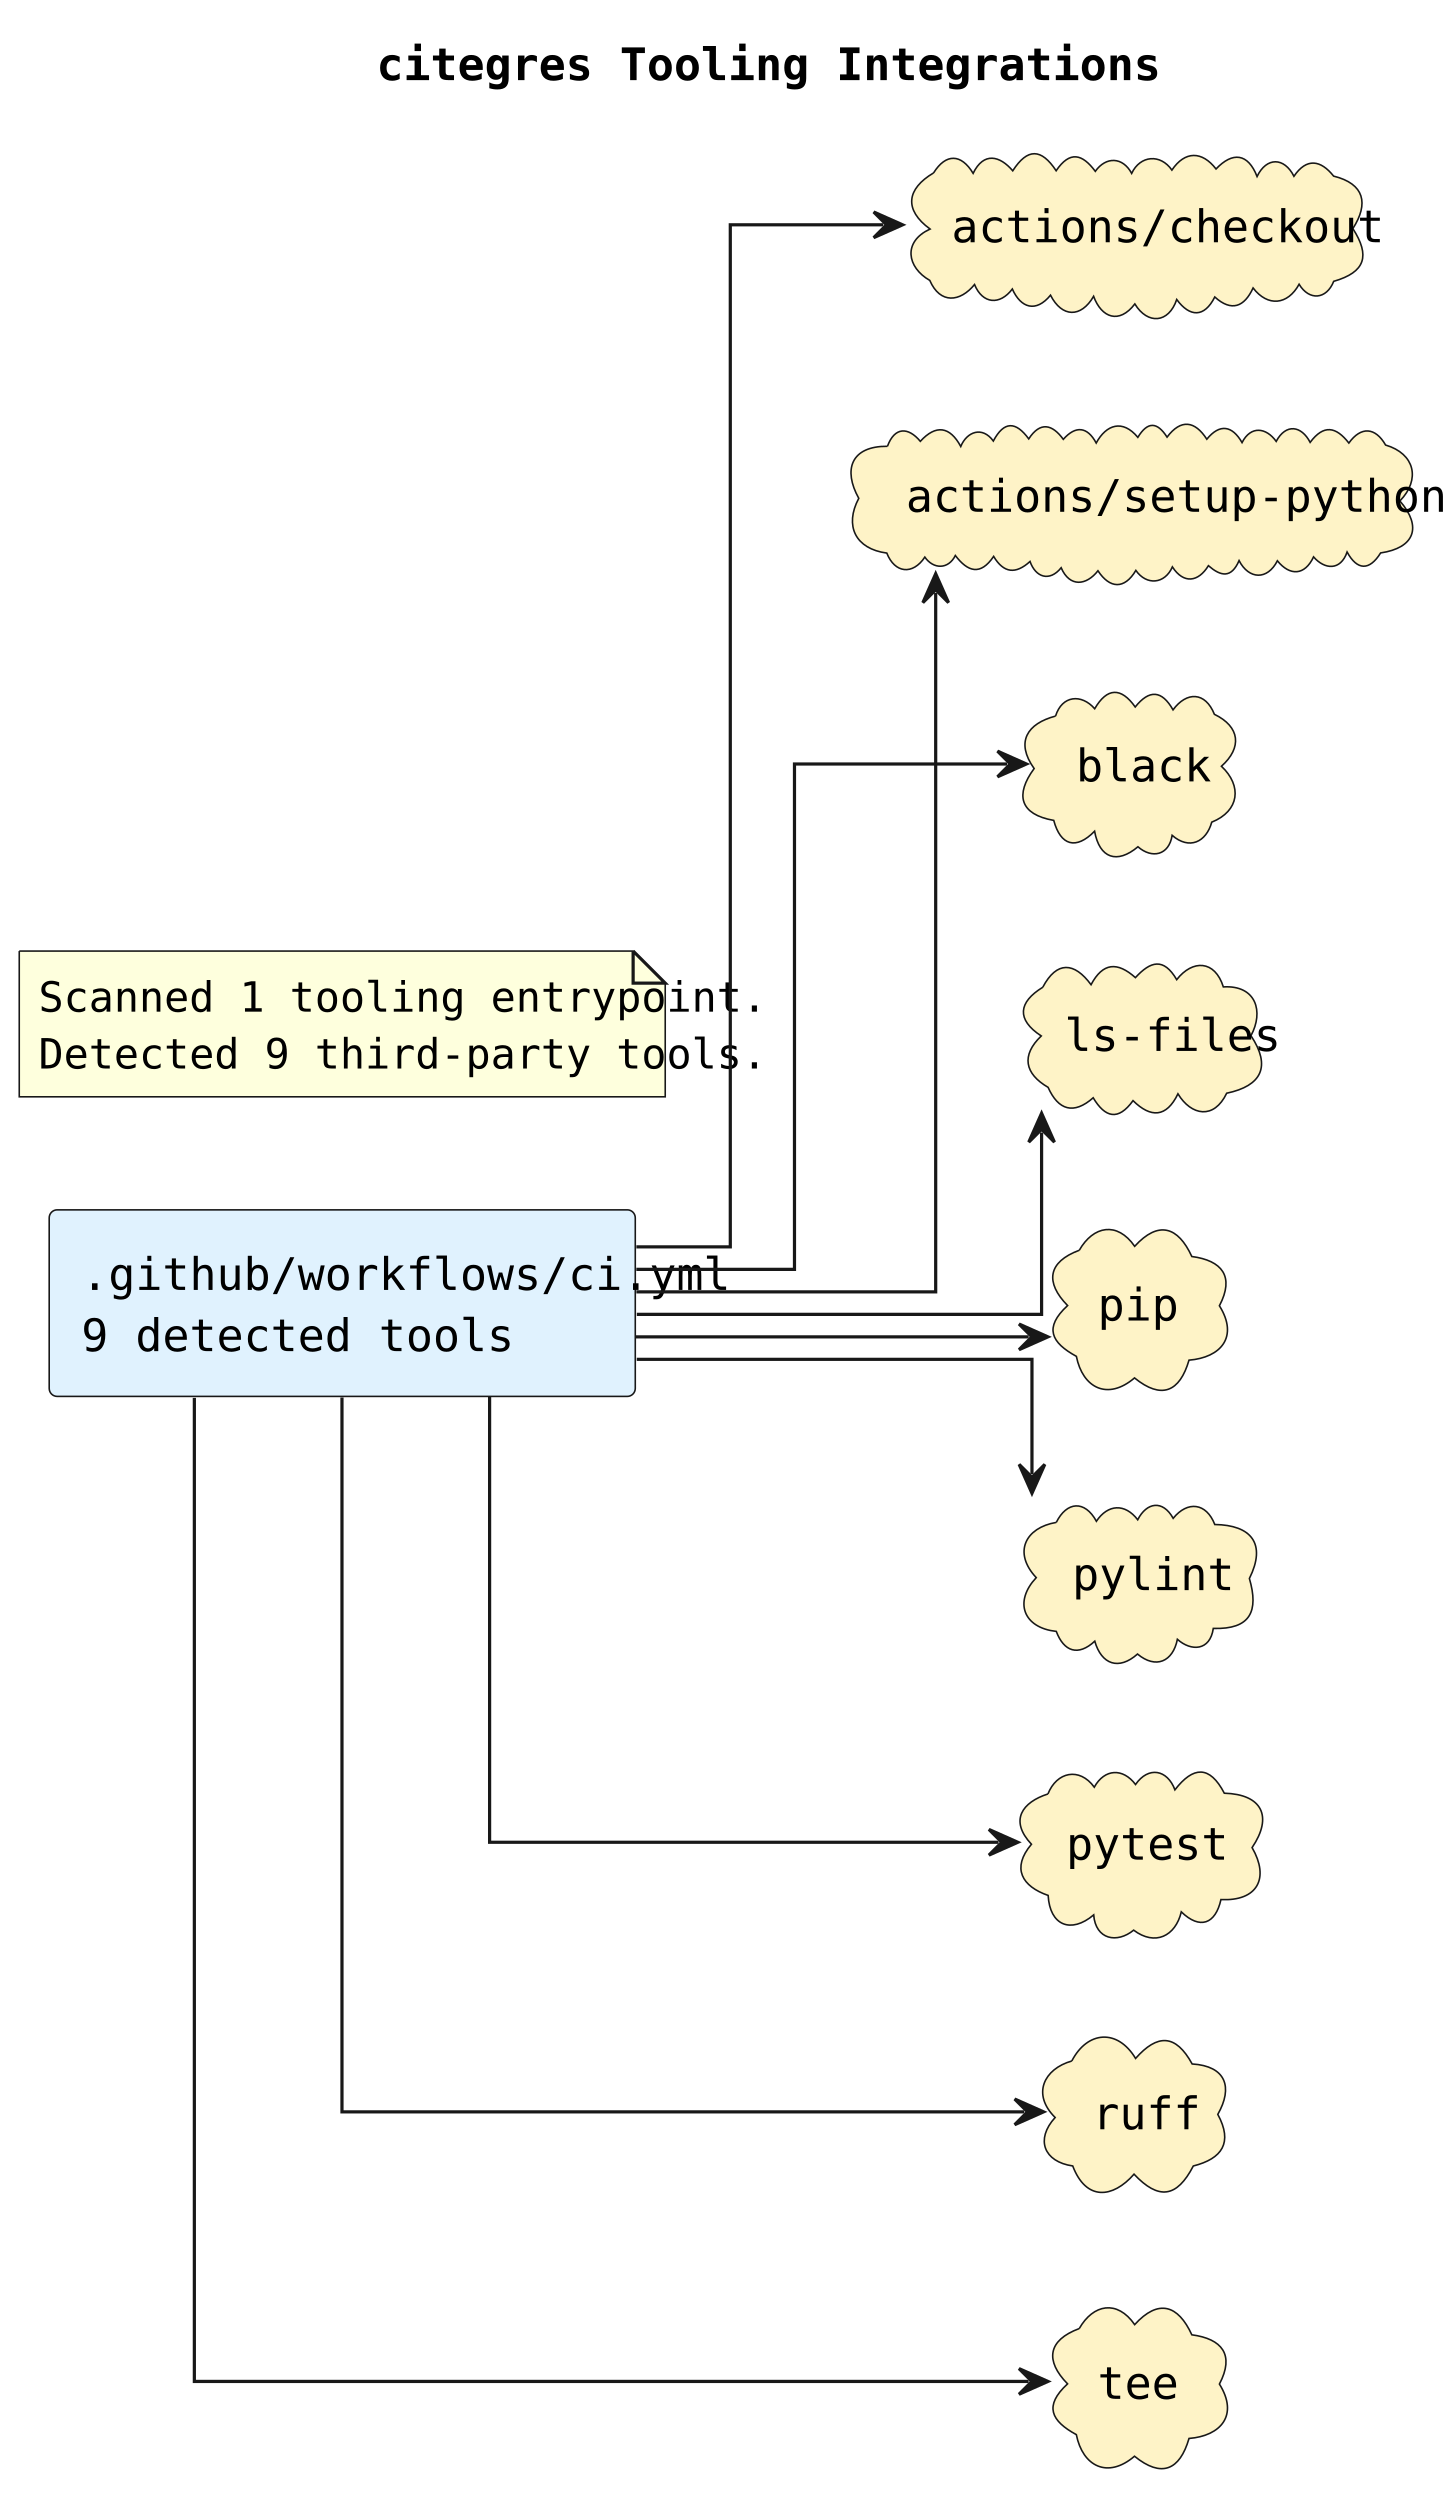
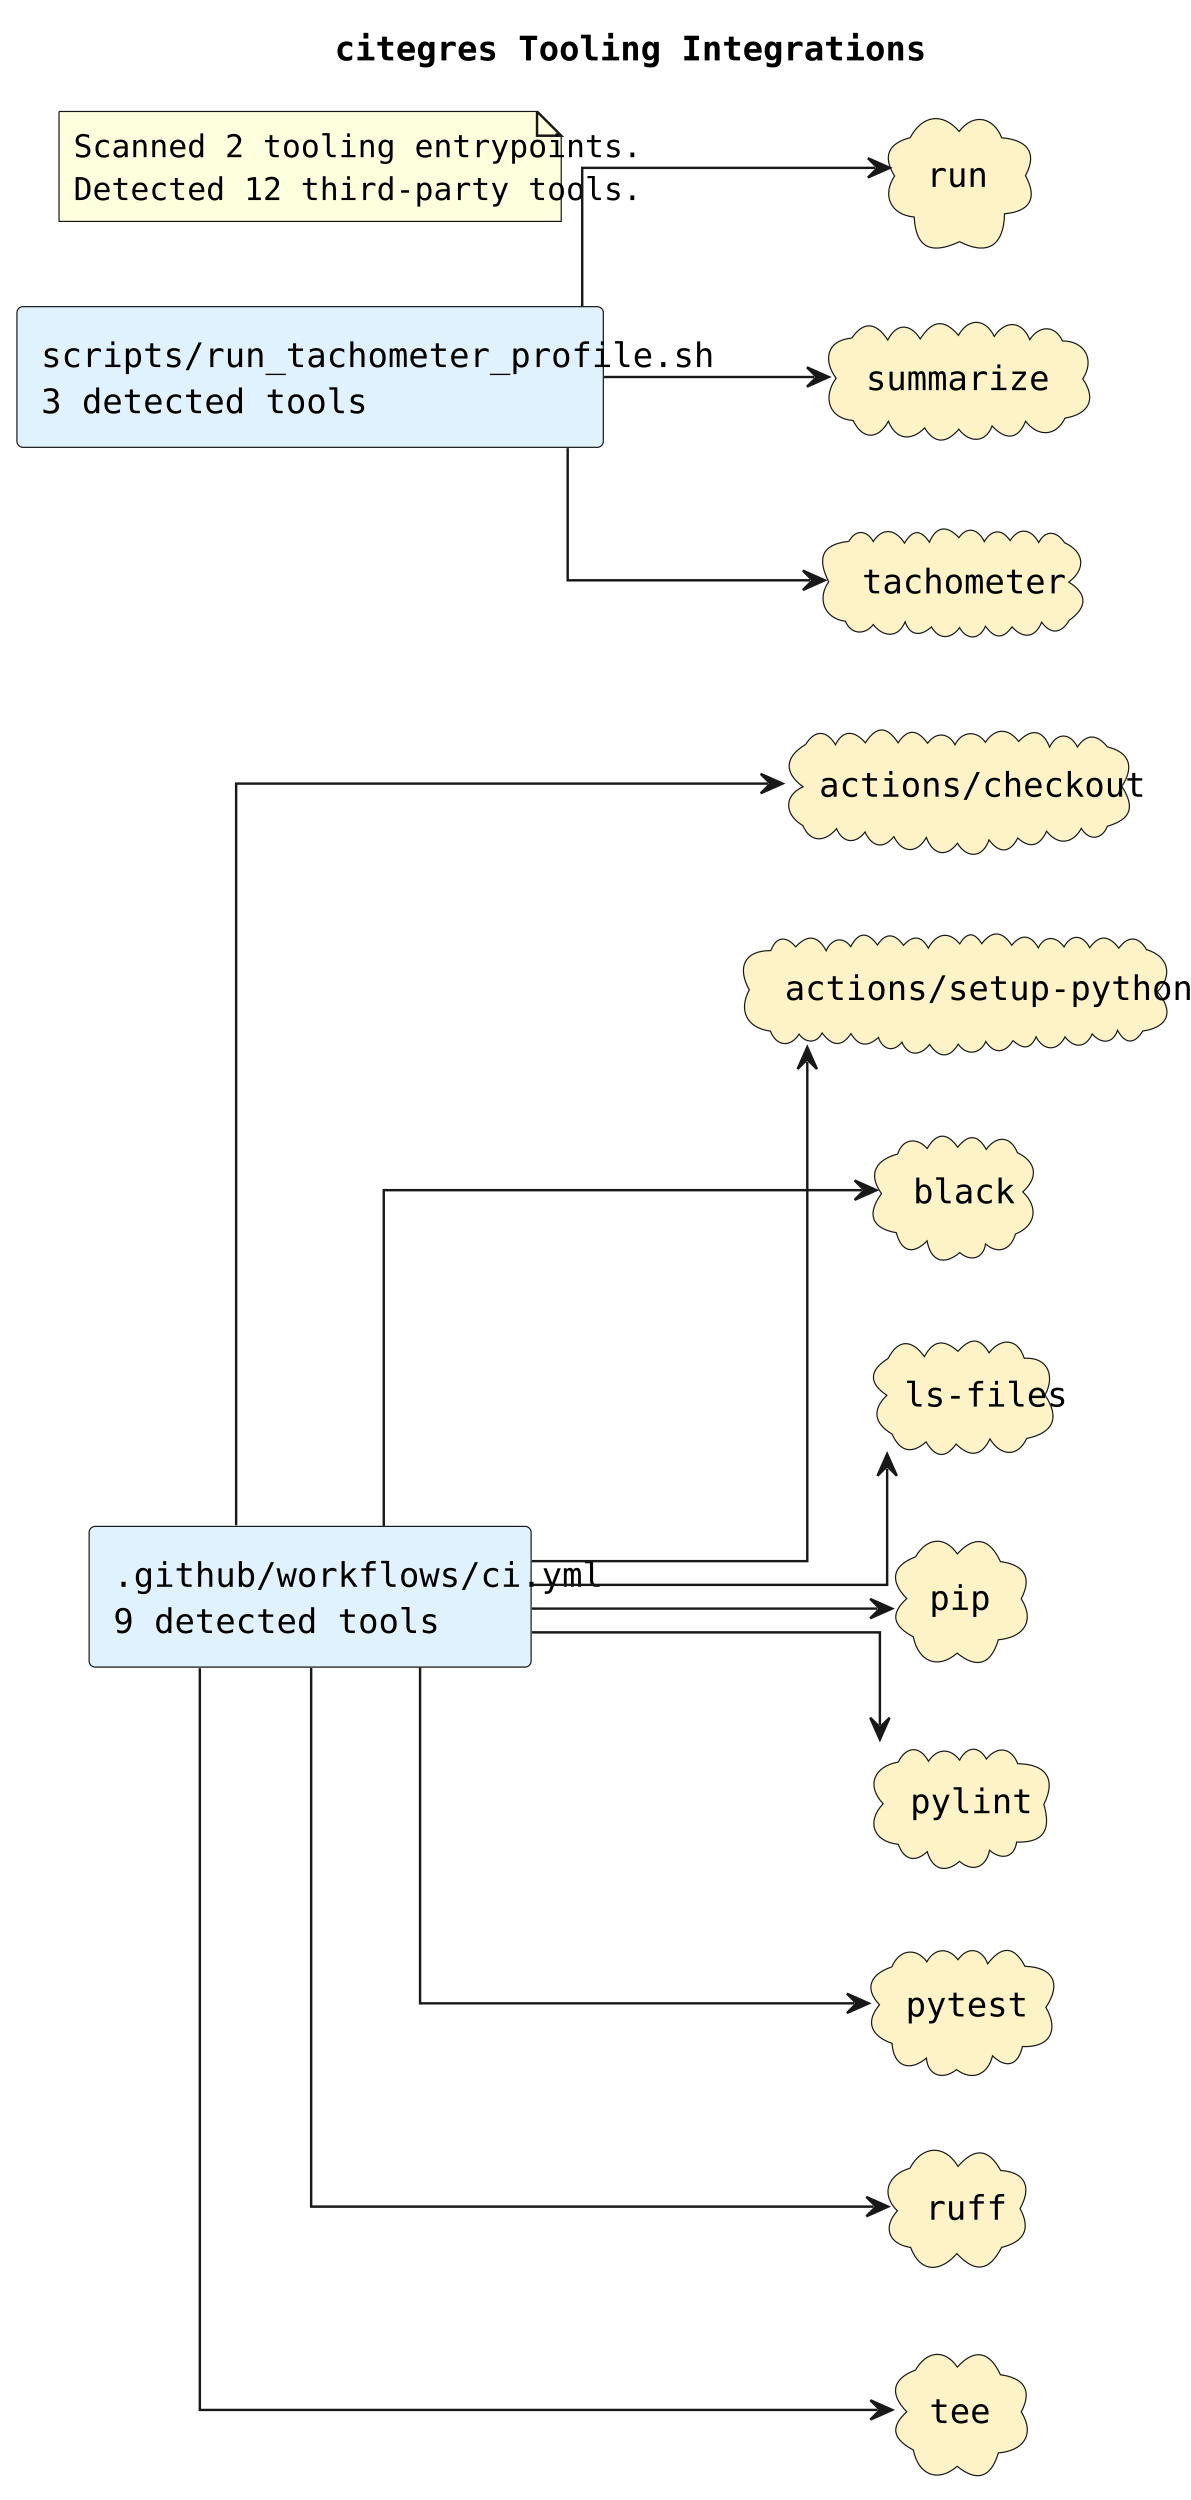
- <svg xmlns="http://www.w3.org/2000/svg" contentStyleType="text/css" data-diagram-type="DESCRIPTION" height="779px" preserveAspectRatio="none" style="width:450px;height:779px;background:#FFFFFF;" version="1.1" viewBox="0 0 450 779" width="450px" zoomAndPan="magnify">
+ <svg xmlns="http://www.w3.org/2000/svg" contentStyleType="text/css" data-diagram-type="DESCRIPTION" height="1033px" preserveAspectRatio="none" style="width:492px;height:1033px;background:#FFFFFF;" version="1.1" viewBox="0 0 492 1033" width="492px" zoomAndPan="magnify">
  <defs />
  <g>
    <g class="title" data-source-line="1">
-       <text fill="#000000" font-family="Monospace" font-size="14" font-weight="bold" lengthAdjust="spacing" textLength="201.666" x="117.287" y="24.966">citegres Tooling Integrations</text>
+       <text fill="#000000" font-family="Monospace" font-size="14" font-weight="bold" lengthAdjust="spacing" textLength="201.666" x="138.292" y="24.966">citegres Tooling Integrations</text>
    </g>
    <g class="entity" data-qualified-name="source_github_workflows_ci_yml" data-source-line="7" id="ent0002">
-       <rect fill="#E0F2FE" height="58.136" rx="2.5" ry="2.5" style="stroke:#181818;stroke-width:0.5;" width="182.623" x="15.33" y="376.985" />
-       <text fill="#000000" font-family="Monospace" font-size="14" lengthAdjust="spacing" textLength="162.623" x="25.33" y="401.95">.github/workflows/ci.yml</text>
-       <text fill="#000000" font-family="Monospace" font-size="14" lengthAdjust="spacing" textLength="105.336" x="25.33" y="421.018">9 detected tools</text>
+       <rect fill="#E0F2FE" height="58.136" rx="2.5" ry="2.5" style="stroke:#181818;stroke-width:0.5;" width="182.623" x="36.83" y="630.708" />
+       <text fill="#000000" font-family="Monospace" font-size="14" lengthAdjust="spacing" textLength="162.623" x="46.83" y="655.674">.github/workflows/ci.yml</text>
+       <text fill="#000000" font-family="Monospace" font-size="14" lengthAdjust="spacing" textLength="105.336" x="46.83" y="674.742">9 detected tools</text>
    </g>
-     <g class="entity" data-qualified-name="tool_actions_checkout" data-source-line="8" id="ent0003">
-       <path d="M290.902,53.88 C294.754,47.721 299.497,47.862 303.226,54.003 C306.532,47.24 311.533,48.489 315.572,53.215 C320.192,46.068 324.453,46.193 329.094,53.196 C333.369,46.912 337.201,47.9 341.297,53.381 C344.629,48.695 349.842,48.849 352.623,54.015 C355.321,48.357 361.587,47.865 365.164,52.993 C369.244,46.955 374.542,47.015 378.915,52.647 C384.09,47.211 388.851,47.712 391.702,54.985 C394.673,48.861 400.153,48.945 403.192,54.921 C407.16,49.087 411.544,49.844 415.554,54.874 C425.236,57.284 426.546,63.443 421.548,71.232 C426.993,79.689 425.528,84.792 415.585,87.665 C413.337,93.337 407.977,93.808 404.801,88.584 C401.214,95.094 395.052,95.683 390.461,89.74 C387.728,95.643 383.757,97.258 378.527,92.547 C375.246,99.051 370.75,98.876 366.67,93.334 C364.142,100.773 357.624,101.24 353.616,94.718 C348.713,101.116 343.254,99.04 340.767,92.346 C336.831,99.124 330.909,98.969 327.338,91.99 C322.803,97.508 318.115,96.029 315.442,90.062 C311.564,95.18 306.205,94.802 303.661,88.666 C299.2,94.129 292.979,94.865 289.717,87.375 C282.619,83.324 281.218,75.341 289.799,71.369 C281.556,65.341 282.503,58.859 290.902,53.88" fill="#FEF3C7" style="stroke:#181818;stroke-width:0.5;" />
-       <text fill="#000000" font-family="Monospace" font-size="14" lengthAdjust="spacing" textLength="111.916" x="296.47" y="75.481">actions/checkout</text>
+     <g class="entity" data-qualified-name="source_scripts_run_tachometer_profile_sh" data-source-line="8" id="ent0003">
+       <rect fill="#E0F2FE" height="58.136" rx="2.5" ry="2.5" style="stroke:#181818;stroke-width:0.5;" width="242.291" x="7" y="126.708" />
+       <text fill="#000000" font-family="Monospace" font-size="14" lengthAdjust="spacing" textLength="222.291" x="17" y="151.674">scripts/run_tachometer_profile.sh</text>
+       <text fill="#000000" font-family="Monospace" font-size="14" lengthAdjust="spacing" textLength="105.336" x="17" y="170.742">3 detected tools</text>
    </g>
-     <g class="entity" data-qualified-name="tool_actions_setup_python" data-source-line="9" id="ent0004">
-       <path d="M276.529,139.065 C278.742,133.01 282.955,132.949 286.774,137.516 C291.638,132.186 295.977,132.835 299.37,139.112 C301.266,134.523 306.064,132.669 309.52,137.416 C312.879,131.124 316.487,131.231 320.555,136.754 C324.135,131.268 327.873,132.166 331.323,136.892 C335.161,132.55 338.8,132.879 341.576,138.038 C344.751,132.234 349.808,130.581 354.55,136.27 C357.596,131.299 360.534,131.358 363.655,136.201 C367.988,130.458 372.316,131.099 376.045,136.851 C380.088,131.914 383.957,132.578 387.019,137.901 C389.787,132.528 394.55,133.204 397.66,137.527 C400.71,131.883 405.512,132.598 408.243,137.838 C412.467,132.195 416.267,132.879 420.304,138.048 C424.095,132.777 428.547,133.091 431.748,138.671 C440.893,141.373 442.724,149.396 436.204,156.102 C443.239,164.197 440.792,170.735 430.201,172.299 C426.719,177.89 422.941,177.818 419.757,172.026 C417.712,177.902 412.773,177.525 409.306,173.532 C406.559,179.394 401.931,179.546 398.034,174.749 C394.913,180.864 389.163,180.6 386.094,174.697 C383.671,180.263 380.442,179.642 376.543,176.274 C373.389,181.407 368.829,182.043 365.317,176.655 C362.942,182.037 357.282,182.511 353.933,177.749 C350.352,183.772 345.808,183.446 342.121,177.857 C338.546,182.435 333.353,183.124 330.657,176.923 C327.007,181.407 322.702,179.895 320.955,174.962 C316.503,178.993 312.772,178.657 309.618,173.381 C305.482,179.49 301.568,178.186 297.688,173.107 C295.461,177.533 290.832,177.4 288.179,173.6 C284.405,179.275 278.825,178.662 276.326,172.34 C266.589,171.054 263.019,163.886 267.591,155.276 C262.628,146.359 265.157,138.975 276.529,139.065" fill="#FEF3C7" style="stroke:#181818;stroke-width:0.5;" />
-       <text fill="#000000" font-family="Monospace" font-size="14" lengthAdjust="spacing" textLength="140.28" x="282.28" y="159.481">actions/setup-python</text>
+     <g class="entity" data-qualified-name="tool_actions_checkout" data-source-line="9" id="ent0004">
+       <path d="M332.902,307.604 C336.754,301.445 341.497,301.585 345.226,307.726 C348.532,300.963 353.533,302.212 357.572,306.939 C362.192,299.791 366.453,299.916 371.094,306.919 C375.369,300.636 379.201,301.624 383.297,307.104 C386.629,302.419 391.842,302.572 394.623,307.738 C397.321,302.08 403.587,301.589 407.164,306.716 C411.244,300.679 416.542,300.738 420.915,306.37 C426.09,300.935 430.851,301.435 433.702,308.709 C436.673,302.584 442.153,302.669 445.192,308.644 C449.16,302.811 453.544,303.568 457.554,308.597 C467.236,311.007 468.546,317.167 463.548,324.955 C468.993,333.412 467.528,338.515 457.585,341.389 C455.337,347.06 449.977,347.531 446.801,342.307 C443.214,348.817 437.052,349.407 432.461,343.464 C429.728,349.366 425.757,350.981 420.527,346.271 C417.246,352.775 412.75,352.599 408.67,347.057 C406.142,354.497 399.624,354.963 395.616,348.441 C390.713,354.839 385.254,352.763 382.767,346.07 C378.831,352.848 372.909,352.692 369.338,345.713 C364.803,351.231 360.115,349.753 357.442,343.786 C353.564,348.903 348.205,348.525 345.661,342.39 C341.2,347.853 334.979,348.589 331.717,341.099 C324.619,337.047 323.218,329.064 331.799,325.093 C323.556,319.065 324.503,312.582 332.902,307.604" fill="#FEF3C7" style="stroke:#181818;stroke-width:0.5;" />
+       <text fill="#000000" font-family="Monospace" font-size="14" lengthAdjust="spacing" textLength="111.916" x="338.47" y="329.204">actions/checkout</text>
    </g>
-     <g class="entity" data-qualified-name="tool_black" data-source-line="10" id="ent0005">
-       <path d="M328.911,223.13 C330.933,216.636 336.978,216.116 341.107,220.838 C344.978,214.213 349.305,214.067 353.732,220.291 C358.142,214.796 361.992,215.013 365.516,221.185 C369.761,215.427 375.554,215.47 378.409,222.578 C386.402,226.44 387.123,232.941 380.6,238.767 C387.112,244.885 386.231,252.696 377.582,256.186 C375.855,262.423 370.596,264.927 365.245,260.302 C364.249,266.559 358.937,267.666 354.584,263.857 C348.039,269.344 342.623,267.467 341.071,259.017 C335.276,264.918 330.473,263.529 328.344,255.635 C317.724,253.76 316.238,247.642 322.235,239.483 C316.318,231.157 320.111,225.447 328.911,223.13" fill="#FEF3C7" style="stroke:#181818;stroke-width:0.5;" />
-       <text fill="#000000" font-family="Monospace" font-size="14" lengthAdjust="spacing" textLength="34.272" x="335.29" y="243.481">black</text>
+     <g class="entity" data-qualified-name="tool_actions_setup_python" data-source-line="10" id="ent0005">
+       <path d="M318.539,392.789 C320.752,386.734 324.965,386.672 328.784,391.24 C333.648,385.91 337.987,386.559 341.38,392.836 C343.276,388.246 348.074,386.392 351.53,391.14 C354.889,384.847 358.497,384.954 362.565,390.478 C366.145,384.991 369.883,385.889 373.333,390.615 C377.171,386.274 380.81,386.602 383.586,391.762 C386.761,385.957 391.818,384.305 396.56,389.994 C399.606,385.023 402.544,385.081 405.665,389.924 C409.998,384.181 414.326,384.822 418.055,390.575 C422.098,385.637 425.967,386.301 429.029,391.624 C431.797,386.251 436.56,386.928 439.67,391.25 C442.72,385.606 447.522,386.321 450.252,391.561 C454.477,385.919 458.277,386.602 462.314,391.771 C466.105,386.501 470.557,386.814 473.758,392.394 C482.903,395.096 484.734,403.119 478.214,409.825 C485.249,417.921 482.802,424.459 472.211,426.023 C468.729,431.613 464.951,431.541 461.767,425.75 C459.722,431.625 454.783,431.249 451.316,427.255 C448.569,433.118 443.941,433.269 440.044,428.472 C436.923,434.588 431.173,434.323 428.104,428.42 C425.68,433.986 422.452,433.365 418.553,429.997 C415.399,435.13 410.839,435.766 407.327,430.379 C404.952,435.761 399.292,436.235 395.943,431.472 C392.362,437.496 387.818,437.169 384.131,431.58 C380.556,436.159 375.363,436.848 372.667,430.646 C369.017,435.13 364.712,433.619 362.965,428.686 C358.513,432.716 354.782,432.38 351.628,427.105 C347.492,433.214 343.578,431.91 339.698,426.831 C337.471,431.257 332.842,431.123 330.189,427.323 C326.415,432.999 320.835,432.385 318.336,426.063 C308.599,424.777 305.029,417.61 309.601,408.999 C304.639,400.083 307.167,392.698 318.539,392.789" fill="#FEF3C7" style="stroke:#181818;stroke-width:0.5;" />
+       <text fill="#000000" font-family="Monospace" font-size="14" lengthAdjust="spacing" textLength="140.28" x="324.29" y="413.204">actions/setup-python</text>
    </g>
-     <g class="entity" data-qualified-name="tool_ls_files" data-source-line="11" id="ent0006">
-       <path d="M324.92,307.636 C329.301,299.338 334.76,299.756 339.966,306.828 C343.683,299.864 348.174,299.64 353.795,304.623 C358.497,299.514 362.551,298.267 366.662,305.253 C371.607,298.948 378.543,299.112 381.195,307.518 C391.452,306.913 393.863,315.224 389.796,322.721 C396.157,332.302 393.158,338.353 382.237,340.647 C378.273,348.952 371.209,347.666 367.046,340.846 C363.446,348.283 358.6,348.411 353.052,342.964 C348.421,349.384 344.365,348.268 340.638,342.074 C334.555,347.419 329.769,345.97 326.584,338.816 C319.284,334.563 318.124,328.876 324.449,322.806 C316.615,317.669 317.337,312.294 324.92,307.636" fill="#FEF3C7" style="stroke:#181818;stroke-width:0.5;" />
-       <text fill="#000000" font-family="Monospace" font-size="14" lengthAdjust="spacing" textLength="41.468" x="331.69" y="327.481">ls-files</text>
+     <g class="entity" data-qualified-name="tool_black" data-source-line="11" id="ent0006">
+       <path d="M370.911,476.853 C372.933,470.359 378.978,469.839 383.107,474.561 C386.978,467.936 391.305,467.791 395.732,474.014 C400.142,468.519 403.992,468.736 407.516,474.909 C411.761,469.15 417.554,469.194 420.409,476.302 C428.402,480.163 429.123,486.665 422.6,492.491 C429.112,498.608 428.231,506.419 419.582,509.909 C417.855,516.146 412.596,518.65 407.245,514.025 C406.249,520.283 400.937,521.389 396.584,517.581 C390.039,523.067 384.623,521.19 383.071,512.74 C377.276,518.641 372.473,517.253 370.344,509.358 C359.724,507.483 358.238,501.366 364.235,493.206 C358.318,484.88 362.111,479.171 370.911,476.853" fill="#FEF3C7" style="stroke:#181818;stroke-width:0.5;" />
+       <text fill="#000000" font-family="Monospace" font-size="14" lengthAdjust="spacing" textLength="34.272" x="377.29" y="497.204">black</text>
    </g>
-     <g class="entity" data-qualified-name="tool_pip" data-source-line="12" id="ent0007">
-       <path d="M336.301,389.583 C340.646,381.955 348.111,380.493 353.565,388.345 C360.973,380.231 367.082,382.179 371.37,391.526 C380.742,392.778 384.802,397.671 379.967,406.878 C386.058,416.605 380.384,423.029 370.496,423.826 C367.586,433.802 361.895,436.169 353.513,429.364 C345.197,436.476 337.383,432.573 335.395,422.638 C327.582,418.36 325.15,413.738 332.659,406.811 C325.591,399.592 326.476,393.229 336.301,389.583" fill="#FEF3C7" style="stroke:#181818;stroke-width:0.5;" />
-       <text fill="#000000" font-family="Monospace" font-size="14" lengthAdjust="spacing" textLength="20.832" x="342.01" y="411.481">pip</text>
+     <g class="entity" data-qualified-name="tool_ls_files" data-source-line="12" id="ent0007">
+       <path d="M366.93,561.359 C371.311,553.062 376.771,553.479 381.976,560.551 C385.692,553.587 390.184,553.363 395.805,558.347 C400.507,553.238 404.561,551.991 408.672,558.976 C413.617,552.671 420.553,552.835 423.205,561.241 C433.462,560.636 435.873,568.947 431.806,576.445 C438.167,586.025 435.168,592.077 424.247,594.37 C420.283,602.675 413.219,601.389 409.055,594.57 C405.456,602.006 400.61,602.134 395.062,596.687 C390.43,603.108 386.375,601.991 382.648,595.797 C376.565,601.142 371.779,599.693 368.594,592.539 C361.294,588.286 360.134,582.599 366.459,576.529 C358.625,571.392 359.346,566.018 366.93,561.359" fill="#FEF3C7" style="stroke:#181818;stroke-width:0.5;" />
+       <text fill="#000000" font-family="Monospace" font-size="14" lengthAdjust="spacing" textLength="41.468" x="373.7" y="581.204">ls-files</text>
    </g>
-     <g class="entity" data-qualified-name="tool_pylint" data-source-line="13" id="ent0008">
-       <path d="M329.137,474.381 C332.391,467.829 337.995,467.358 341.638,474.013 C345.237,468.663 350.534,468.383 354.51,473.55 C357.318,468.084 362.294,467.251 365.56,473.103 C370.049,467.582 375.878,468.236 378.529,475.037 C389.859,475.201 394.724,480.962 389.31,491.858 C392.272,502.07 389.702,507.757 378.066,507.425 C377.05,514.441 371.177,514.648 366.875,510.813 C365.485,517.781 360.173,520.17 354.448,515.405 C348.604,520.572 343.23,518.689 341.132,511.4 C335.919,516.198 331.525,514.65 329.136,508.349 C318.889,507.236 315.823,499.15 322.89,491.587 C315.584,483.795 319.467,476.009 329.137,474.381" fill="#FEF3C7" style="stroke:#181818;stroke-width:0.5;" />
-       <text fill="#000000" font-family="Monospace" font-size="14" lengthAdjust="spacing" textLength="36.68" x="334.08" y="495.481">pylint</text>
+     <g class="entity" data-qualified-name="tool_pip" data-source-line="13" id="ent0008">
+       <path d="M378.301,643.307 C382.646,635.679 390.111,634.216 395.565,642.069 C402.973,633.955 409.082,635.902 413.37,645.249 C422.742,646.501 426.802,651.394 421.967,660.601 C428.058,670.328 422.384,676.752 412.496,677.55 C409.586,687.525 403.895,689.893 395.513,683.087 C387.197,690.2 379.383,686.297 377.395,676.362 C369.582,672.083 367.15,667.461 374.659,660.534 C367.591,653.316 368.476,646.953 378.301,643.307" fill="#FEF3C7" style="stroke:#181818;stroke-width:0.5;" />
+       <text fill="#000000" font-family="Monospace" font-size="14" lengthAdjust="spacing" textLength="20.832" x="384.01" y="665.204">pip</text>
    </g>
-     <g class="entity" data-qualified-name="tool_pytest" data-source-line="14" id="ent0009">
-       <path d="M326.539,559 C329.255,552.122 336.312,550.518 340.977,556.872 C344.207,551.083 349.894,550.842 353.832,556.044 C357.859,550.274 363.72,551.354 366.109,557.703 C371.797,550.359 376.916,549.973 381.494,558.761 C393.277,559.092 396.712,566.01 390.151,575.711 C395.675,585.281 391.825,592.462 380.449,591.912 C378.743,599.554 373.919,601.363 368.098,595.745 C366.271,603.344 359.915,606.468 353.247,601.439 C348.062,605.661 341.422,604.421 340.785,596.696 C333.687,602.655 327.123,599.999 326.601,590.616 C318.493,587.823 315.058,582.17 321.397,574.664 C314.398,567.206 318.571,561.545 326.539,559" fill="#FEF3C7" style="stroke:#181818;stroke-width:0.5;" />
-       <text fill="#000000" font-family="Monospace" font-size="14" lengthAdjust="spacing" textLength="40.46" x="332.19" y="579.481">pytest</text>
+     <g class="entity" data-qualified-name="tool_pylint" data-source-line="14" id="ent0009">
+       <path d="M371.147,728.105 C374.401,721.552 380.005,721.081 383.648,727.736 C387.247,722.387 392.544,722.106 396.521,727.273 C399.329,721.808 404.304,720.975 407.57,726.826 C412.059,721.305 417.888,721.96 420.538,728.76 C431.869,728.924 436.734,734.685 431.32,745.582 C434.282,755.794 431.712,761.481 420.076,761.148 C419.06,768.164 413.187,768.371 408.885,764.537 C407.495,771.504 402.183,773.894 396.458,769.128 C390.614,774.295 385.24,772.413 383.142,765.124 C377.929,769.922 373.535,768.374 371.146,762.072 C360.899,760.959 357.833,752.874 364.9,745.31 C357.594,737.518 361.477,729.732 371.147,728.105" fill="#FEF3C7" style="stroke:#181818;stroke-width:0.5;" />
+       <text fill="#000000" font-family="Monospace" font-size="14" lengthAdjust="spacing" textLength="36.68" x="376.09" y="749.204">pylint</text>
    </g>
-     <g class="entity" data-qualified-name="tool_ruff" data-source-line="15" id="ent0010">
-       <path d="M333.973,642.202 C338.843,632.803 348.226,632.07 353.846,641.406 C360.655,633.713 366.337,633.748 371.475,643.13 C382.031,643.78 384.282,650.374 379.466,658.841 C384.243,667.671 380.84,672.635 371.834,674.924 C366.691,684.879 361.001,685.582 353.363,677.475 C346.714,685.065 338.428,685.864 334.262,674.916 C325.258,673.609 322.536,666.65 328.779,659.809 C321.459,652.578 325.225,644.693 333.973,642.202" fill="#FEF3C7" style="stroke:#181818;stroke-width:0.5;" />
-       <text fill="#000000" font-family="Monospace" font-size="14" lengthAdjust="spacing" textLength="24.066" x="340.39" y="663.481">ruff</text>
+     <g class="entity" data-qualified-name="tool_pytest" data-source-line="15" id="ent0010">
+       <path d="M368.549,812.723 C371.264,805.845 378.322,804.241 382.987,810.596 C386.216,804.806 391.904,804.565 395.842,809.767 C399.869,803.997 405.73,805.077 408.119,811.426 C413.807,804.082 418.926,803.697 423.504,812.484 C435.288,812.815 438.722,819.734 432.161,829.434 C437.685,839.005 433.835,846.185 422.459,845.636 C420.753,853.277 415.929,855.086 410.108,849.468 C408.281,857.068 401.925,860.192 395.257,855.162 C390.072,859.384 383.432,858.144 382.795,850.419 C375.697,856.378 369.133,853.722 368.611,844.34 C360.503,841.546 357.068,835.894 363.407,828.388 C356.408,820.929 360.581,815.269 368.549,812.723" fill="#FEF3C7" style="stroke:#181818;stroke-width:0.5;" />
+       <text fill="#000000" font-family="Monospace" font-size="14" lengthAdjust="spacing" textLength="40.46" x="374.2" y="833.204">pytest</text>
    </g>
-     <g class="entity" data-qualified-name="tool_tee" data-source-line="16" id="ent0011">
-       <path d="M336.291,725.583 C340.637,717.952 348.106,716.489 353.562,724.345 C360.972,716.228 367.084,718.176 371.375,727.526 C380.746,728.778 384.806,733.671 379.971,742.878 C386.062,752.605 380.388,759.029 370.5,759.826 C367.588,769.805 361.894,772.173 353.51,765.364 C345.192,772.48 337.375,768.576 335.385,758.638 C327.572,754.36 325.14,749.737 332.649,742.811 C325.581,735.592 326.466,729.229 336.291,725.583" fill="#FEF3C7" style="stroke:#181818;stroke-width:0.5;" />
-       <text fill="#000000" font-family="Monospace" font-size="14" lengthAdjust="spacing" textLength="20.846" x="342" y="747.481">tee</text>
+     <g class="entity" data-qualified-name="tool_ruff" data-source-line="16" id="ent0011">
+       <path d="M375.983,895.925 C380.853,886.526 390.236,885.794 395.856,895.13 C402.665,887.437 408.346,887.471 413.485,896.854 C424.041,897.503 426.292,904.097 421.476,912.564 C426.253,921.394 422.85,926.359 413.844,928.647 C408.701,938.602 403.011,939.306 395.373,931.199 C388.724,938.788 380.438,939.587 376.272,928.64 C367.268,927.332 364.546,920.374 370.789,913.532 C363.469,906.301 367.235,898.416 375.983,895.925" fill="#FEF3C7" style="stroke:#181818;stroke-width:0.5;" />
+       <text fill="#000000" font-family="Monospace" font-size="14" lengthAdjust="spacing" textLength="24.066" x="382.4" y="917.204">ruff</text>
    </g>
-     <g class="entity" data-qualified-name="toolingGraphSummary" data-source-line="27" id="ent0021">
-       <path d="M6,296.345 L6,341.757 L207.284,341.757 L207.284,306.345 L197.284,296.345 L6,296.345" fill="#FEFFDD" style="stroke:#181818;stroke-width:0.5;" />
-       <path d="M197.284,296.345 L197.284,306.345 L207.284,306.345 L197.284,296.345" fill="#FEFFDD" style="stroke:#181818;stroke-width:1;" />
-       <text fill="#000000" font-family="Monospace" font-size="13" lengthAdjust="spacing" textLength="180.284" x="12" y="315.242">Scanned 1 tooling entrypoint.</text>
-       <text fill="#000000" font-family="Monospace" font-size="13" lengthAdjust="spacing" textLength="171.782" x="12" y="332.948">Detected 9 third-party tools.</text>
+     <g class="entity" data-qualified-name="tool_run" data-source-line="17" id="ent0012">
+       <path d="M376.1,56.871 C380.972,47.729 389.275,46.13 396.335,54.314 C402.199,46.55 410.524,48.288 413.923,56.953 C423.512,57.661 429.202,62.414 423.714,72.574 C428.949,82.02 425.447,87.44 415.073,88.323 C414.835,101.047 408.503,106.042 396.51,99.871 C385.603,104.904 378.441,103.418 377.74,89.67 C368.079,88.836 364.291,80.744 369.644,72.733 C364.589,64.606 367.005,59.238 376.1,56.871" fill="#FEF3C7" style="stroke:#181818;stroke-width:0.5;" />
+       <text fill="#000000" font-family="Monospace" font-size="14" lengthAdjust="spacing" textLength="23.086" x="382.89" y="77.204">run</text>
    </g>
-     <g class="link" data-entity-1="ent0002" data-entity-2="ent0003" data-link-type="dependency" data-source-line="17" id="lnk12">
-       <path d="M198.29,388.525 C215.16,388.525 227.56,388.525 227.56,388.525 C227.56,388.525 227.56,70.055 227.56,70.055 C227.56,70.055 247.2,70.055 275.24,70.055" fill="none" id="source_github_workflows_ci_yml-to-tool_actions_checkout" style="stroke:#181818;stroke-width:1;" />
-       <polygon fill="#181818" points="281.24,70.055,272.24,66.055,276.24,70.055,272.24,74.055,281.24,70.055" style="stroke:#181818;stroke-width:1;" />
+     <g class="entity" data-qualified-name="tool_summarize" data-source-line="18" id="ent0013">
+       <path d="M351.966,139.708 C357.161,132.088 362.398,133.662 366.825,140.496 C370.442,133.345 376.149,133.579 380.23,140.039 C385.064,132.575 389.831,131.305 396.036,138.567 C400.097,131.2 407.197,131.466 410.821,139.001 C415.405,132.141 422.296,132.418 425.512,140.359 C429.149,134.545 435.849,133.982 439.012,140.863 C448.379,140.934 452.489,148.751 447.399,156.551 C453.344,165.164 449.671,171.167 440.076,172.759 C436.294,180.611 428.704,180.518 423.786,174.052 C420.48,182.169 415.198,181.66 409.94,176.017 C407.147,183.397 400.264,182.885 396.205,177.366 C391.376,182.943 386.406,183.922 382.068,176.818 C376.51,182.486 370.189,181.795 367.092,174.066 C362.902,181.786 356.412,181.826 352.538,173.775 C341.978,172.92 340.045,163.618 345.487,156.304 C340.173,149.121 341.239,140.63 351.966,139.708" fill="#FEF3C7" style="stroke:#181818;stroke-width:0.5;" />
+       <text fill="#000000" font-family="Monospace" font-size="14" lengthAdjust="spacing" textLength="73.262" x="357.8" y="161.204">summarize</text>
    </g>
-     <g class="link" data-entity-1="ent0002" data-entity-2="ent0004" data-link-type="dependency" data-source-line="18" id="lnk13">
-       <path d="M198.29,402.545 C244.79,402.545 291.56,402.545 291.56,402.545 C291.56,402.545 291.56,247.645 291.56,184.785" fill="none" id="source_github_workflows_ci_yml-to-tool_actions_setup_python" style="stroke:#181818;stroke-width:1;" />
-       <polygon fill="#181818" points="291.56,178.785,287.56,187.785,291.56,183.785,295.56,187.785,291.56,178.785" style="stroke:#181818;stroke-width:1;" />
+     <g class="entity" data-qualified-name="tool_tachometer" data-source-line="19" id="ent0014">
+       <path d="M350.777,223.691 C353.551,218.617 358.106,218.977 360.837,223.734 C364.918,217.509 370.266,218.935 373.723,224.421 C377.041,218.934 380.296,218.508 384.038,224.024 C386.929,217.119 391.482,217.081 396.216,222.149 C400.031,216.911 404.422,219.011 406.703,223.76 C409.836,218.631 413.865,218.416 417.386,223.347 C421.227,217.506 426.131,218.628 429.198,224.152 C432.266,218.449 436.907,219.748 439.882,224.25 C448.111,228.061 448.792,235.075 441.63,240.537 C449.65,245.501 449.131,251.182 441.798,256.31 C438.616,261.712 434.329,262.453 430.401,257.1 C427.743,263.765 422.682,264.024 418.168,259.05 C414.202,264.434 410.885,263.698 407.167,258.785 C404.759,264.473 399.495,264.615 396.492,259.367 C393.082,264.103 387.985,264.52 384.869,259.033 C380.845,262.812 376.135,263.092 374.003,256.959 C371.003,263.978 364.866,263.217 360.827,258.086 C357.283,262.564 351.657,262.2 349.305,256.709 C340.498,255.56 337.543,247.314 342.419,240.391 C337.702,230.988 339.122,224.899 350.777,223.691" fill="#FEF3C7" style="stroke:#181818;stroke-width:0.5;" />
+       <text fill="#000000" font-family="Monospace" font-size="14" lengthAdjust="spacing" textLength="76.468" x="356.2" y="245.204">tachometer</text>
    </g>
-     <g class="link" data-entity-1="ent0002" data-entity-2="ent0005" data-link-type="dependency" data-source-line="19" id="lnk14">
-       <path d="M198.28,395.535 C225.19,395.535 247.56,395.535 247.56,395.535 C247.56,395.535 247.56,238.055 247.56,238.055 C247.56,238.055 283.04,238.055 313.82,238.055" fill="none" id="source_github_workflows_ci_yml-to-tool_black" style="stroke:#181818;stroke-width:1;" />
-       <polygon fill="#181818" points="319.82,238.055,310.82,234.055,314.82,238.055,310.82,242.055,319.82,238.055" style="stroke:#181818;stroke-width:1;" />
+     <g class="entity" data-qualified-name="tool_tee" data-source-line="20" id="ent0015">
+       <path d="M378.301,979.307 C382.647,971.676 390.116,970.213 395.572,978.069 C402.982,969.951 409.094,971.899 413.385,981.249 C422.756,982.501 426.816,987.394 421.981,996.601 C428.072,1006.328 422.398,1012.752 412.51,1013.55 C409.598,1023.529 403.904,1025.896 395.52,1019.087 C387.202,1026.203 379.385,1022.3 377.395,1012.362 C369.582,1008.083 367.15,1003.461 374.659,996.534 C367.591,989.316 368.476,982.953 378.301,979.307" fill="#FEF3C7" style="stroke:#181818;stroke-width:0.5;" />
+       <text fill="#000000" font-family="Monospace" font-size="14" lengthAdjust="spacing" textLength="20.846" x="384.01" y="1001.204">tee</text>
    </g>
-     <g class="link" data-entity-1="ent0002" data-entity-2="ent0006" data-link-type="dependency" data-source-line="20" id="lnk15">
-       <path d="M198.43,409.555 C257.99,409.555 324.56,409.555 324.56,409.555 C324.56,409.555 324.56,378.765 324.56,352.895" fill="none" id="source_github_workflows_ci_yml-to-tool_ls_files" style="stroke:#181818;stroke-width:1;" />
-       <polygon fill="#181818" points="324.56,346.895,320.56,355.895,324.56,351.895,328.56,355.895,324.56,346.895" style="stroke:#181818;stroke-width:1;" />
+     <g class="entity" data-qualified-name="toolingGraphSummary" data-source-line="34" id="ent0028">
+       <path d="M24.39,46.068 L24.39,91.48 L231.901,91.48 L231.901,56.068 L221.901,46.068 L24.39,46.068" fill="#FEFFDD" style="stroke:#181818;stroke-width:0.5;" />
+       <path d="M221.901,46.068 L221.901,56.068 L231.901,56.068 L221.901,46.068" fill="#FEFFDD" style="stroke:#181818;stroke-width:1;" />
+       <text fill="#000000" font-family="Monospace" font-size="13" lengthAdjust="spacing" textLength="186.511" x="30.39" y="64.965">Scanned 2 tooling entrypoints.</text>
+       <text fill="#000000" font-family="Monospace" font-size="13" lengthAdjust="spacing" textLength="179.218" x="30.39" y="82.671">Detected 12 third-party tools.</text>
    </g>
-     <g class="link" data-entity-1="ent0002" data-entity-2="ent0007" data-link-type="dependency" data-source-line="21" id="lnk16">
-       <path d="M198.16,416.565 C244.02,416.565 290.12,416.565 320.53,416.565" fill="none" id="source_github_workflows_ci_yml-to-tool_pip" style="stroke:#181818;stroke-width:1;" />
-       <polygon fill="#181818" points="326.53,416.565,317.53,412.565,321.53,416.565,317.53,420.565,326.53,416.565" style="stroke:#181818;stroke-width:1;" />
+     <g class="link" data-entity-1="ent0002" data-entity-2="ent0004" data-link-type="dependency" data-source-line="21" id="lnk16">
+       <path d="M97.57,630.248 C97.57,548.258 97.57,323.778 97.57,323.778 C97.57,323.778 229.5,323.778 317.33,323.778" fill="none" id="source_github_workflows_ci_yml-to-tool_actions_checkout" style="stroke:#181818;stroke-width:1;" />
+       <polygon fill="#181818" points="323.33,323.778,314.33,319.778,318.33,323.778,314.33,327.778,323.33,323.778" style="stroke:#181818;stroke-width:1;" />
    </g>
-     <g class="link" data-entity-1="ent0002" data-entity-2="ent0008" data-link-type="dependency" data-source-line="22" id="lnk17">
-       <path d="M198.41,423.575 C256.83,423.575 321.56,423.575 321.56,423.575 C321.56,423.575 321.56,440.395 321.56,459.295" fill="none" id="source_github_workflows_ci_yml-to-tool_pylint" style="stroke:#181818;stroke-width:1;" />
-       <polygon fill="#181818" points="321.56,465.295,325.56,456.295,321.56,460.295,317.56,456.295,321.56,465.295" style="stroke:#181818;stroke-width:1;" />
+     <g class="link" data-entity-1="ent0002" data-entity-2="ent0005" data-link-type="dependency" data-source-line="22" id="lnk17">
+       <path d="M219.74,645.058 C274.52,645.058 333.57,645.058 333.57,645.058 C333.57,645.058 333.57,499.638 333.57,438.718" fill="none" id="source_github_workflows_ci_yml-to-tool_actions_setup_python" style="stroke:#181818;stroke-width:1;" />
+       <polygon fill="#181818" points="333.57,432.718,329.57,441.718,333.57,437.718,337.57,441.718,333.57,432.718" style="stroke:#181818;stroke-width:1;" />
    </g>
-     <g class="link" data-entity-1="ent0002" data-entity-2="ent0009" data-link-type="dependency" data-source-line="23" id="lnk18">
-       <path d="M152.56,435.315 C152.56,483.445 152.56,574.055 152.56,574.055 C152.56,574.055 253.78,574.055 311.15,574.055" fill="none" id="source_github_workflows_ci_yml-to-tool_pytest" style="stroke:#181818;stroke-width:1;" />
-       <polygon fill="#181818" points="317.15,574.055,308.15,570.055,312.15,574.055,308.15,578.055,317.15,574.055" style="stroke:#181818;stroke-width:1;" />
+     <g class="link" data-entity-1="ent0002" data-entity-2="ent0006" data-link-type="dependency" data-source-line="23" id="lnk18">
+       <path d="M158.57,630.508 C158.57,582.378 158.57,491.778 158.57,491.778 C158.57,491.778 291.53,491.778 356.13,491.778" fill="none" id="source_github_workflows_ci_yml-to-tool_black" style="stroke:#181818;stroke-width:1;" />
+       <polygon fill="#181818" points="362.13,491.778,353.13,487.778,357.13,491.778,353.13,495.778,362.13,491.778" style="stroke:#181818;stroke-width:1;" />
    </g>
-     <g class="link" data-entity-1="ent0002" data-entity-2="ent0010" data-link-type="dependency" data-source-line="24" id="lnk19">
-       <path d="M106.56,435.455 C106.56,501.925 106.56,658.055 106.56,658.055 C106.56,658.055 255.16,658.055 319.17,658.055" fill="none" id="source_github_workflows_ci_yml-to-tool_ruff" style="stroke:#181818;stroke-width:1;" />
-       <polygon fill="#181818" points="325.17,658.055,316.17,654.055,320.17,658.055,316.17,662.055,325.17,658.055" style="stroke:#181818;stroke-width:1;" />
+     <g class="link" data-entity-1="ent0002" data-entity-2="ent0007" data-link-type="dependency" data-source-line="24" id="lnk19">
+       <path d="M219.65,654.868 C286.88,654.868 366.57,654.868 366.57,654.868 C366.57,654.868 366.57,629.968 366.57,606.798" fill="none" id="source_github_workflows_ci_yml-to-tool_ls_files" style="stroke:#181818;stroke-width:1;" />
+       <polygon fill="#181818" points="366.57,600.798,362.57,609.798,366.57,605.798,370.57,609.798,366.57,600.798" style="stroke:#181818;stroke-width:1;" />
    </g>
-     <g class="link" data-entity-1="ent0002" data-entity-2="ent0011" data-link-type="dependency" data-source-line="25" id="lnk20">
-       <path d="M60.56,435.575 C60.56,517.565 60.56,742.055 60.56,742.055 C60.56,742.055 249.09,742.055 320.52,742.055" fill="none" id="source_github_workflows_ci_yml-to-tool_tee" style="stroke:#181818;stroke-width:1;" />
-       <polygon fill="#181818" points="326.52,742.055,317.52,738.055,321.52,742.055,317.52,746.055,326.52,742.055" style="stroke:#181818;stroke-width:1;" />
+     <g class="link" data-entity-1="ent0002" data-entity-2="ent0008" data-link-type="dependency" data-source-line="25" id="lnk20">
+       <path d="M219.79,664.678 C272.29,664.678 328.36,664.678 362.56,664.678" fill="none" id="source_github_workflows_ci_yml-to-tool_pip" style="stroke:#181818;stroke-width:1;" />
+       <polygon fill="#181818" points="368.56,664.678,359.56,660.678,363.56,664.678,359.56,668.678,368.56,664.678" style="stroke:#181818;stroke-width:1;" />
+     </g>
+     <g class="link" data-entity-1="ent0002" data-entity-2="ent0009" data-link-type="dependency" data-source-line="26" id="lnk21">
+       <path d="M219.84,674.498 C285.94,674.498 363.57,674.498 363.57,674.498 C363.57,674.498 363.57,692.918 363.57,712.758" fill="none" id="source_github_workflows_ci_yml-to-tool_pylint" style="stroke:#181818;stroke-width:1;" />
+       <polygon fill="#181818" points="363.57,718.758,367.57,709.758,363.57,713.758,359.57,709.758,363.57,718.758" style="stroke:#181818;stroke-width:1;" />
+     </g>
+     <g class="link" data-entity-1="ent0002" data-entity-2="ent0010" data-link-type="dependency" data-source-line="27" id="lnk22">
+       <path d="M173.57,689.038 C173.57,737.168 173.57,827.778 173.57,827.778 C173.57,827.778 290.51,827.778 352.95,827.778" fill="none" id="source_github_workflows_ci_yml-to-tool_pytest" style="stroke:#181818;stroke-width:1;" />
+       <polygon fill="#181818" points="358.95,827.778,349.95,823.778,353.95,827.778,349.95,831.778,358.95,827.778" style="stroke:#181818;stroke-width:1;" />
+     </g>
+     <g class="link" data-entity-1="ent0002" data-entity-2="ent0011" data-link-type="dependency" data-source-line="28" id="lnk23">
+       <path d="M128.57,689.178 C128.57,755.648 128.57,911.778 128.57,911.778 C128.57,911.778 293.05,911.778 360.98,911.778" fill="none" id="source_github_workflows_ci_yml-to-tool_ruff" style="stroke:#181818;stroke-width:1;" />
+       <polygon fill="#181818" points="366.98,911.778,357.98,907.778,361.98,911.778,357.98,915.778,366.98,911.778" style="stroke:#181818;stroke-width:1;" />
+     </g>
+     <g class="link" data-entity-1="ent0002" data-entity-2="ent0015" data-link-type="dependency" data-source-line="29" id="lnk24">
+       <path d="M82.57,689.298 C82.57,771.288 82.57,995.778 82.57,995.778 C82.57,995.778 287.93,995.778 362.64,995.778" fill="none" id="source_github_workflows_ci_yml-to-tool_tee" style="stroke:#181818;stroke-width:1;" />
+       <polygon fill="#181818" points="368.64,995.778,359.64,991.778,363.64,995.778,359.64,999.778,368.64,995.778" style="stroke:#181818;stroke-width:1;" />
+     </g>
+     <g class="link" data-entity-1="ent0003" data-entity-2="ent0012" data-link-type="dependency" data-source-line="30" id="lnk25">
+       <path d="M240.57,126.518 C240.57,101.448 240.57,69.358 240.57,69.358 C240.57,69.358 317.55,69.358 361.63,69.358" fill="none" id="source_scripts_run_tachometer_profile_sh-to-tool_run" style="stroke:#181818;stroke-width:1;" />
+       <polygon fill="#181818" points="367.63,69.358,358.63,65.358,362.63,69.358,358.63,73.358,367.63,69.358" style="stroke:#181818;stroke-width:1;" />
+     </g>
+     <g class="link" data-entity-1="ent0003" data-entity-2="ent0013" data-link-type="dependency" data-source-line="31" id="lnk26">
+       <path d="M249.6,155.778 C282.25,155.778 309.84,155.778 336.44,155.778" fill="none" id="source_scripts_run_tachometer_profile_sh-to-tool_summarize" style="stroke:#181818;stroke-width:1;" />
+       <polygon fill="#181818" points="342.44,155.778,333.44,151.778,337.44,155.778,333.44,159.778,342.44,155.778" style="stroke:#181818;stroke-width:1;" />
+     </g>
+     <g class="link" data-entity-1="ent0003" data-entity-2="ent0014" data-link-type="dependency" data-source-line="32" id="lnk27">
+       <path d="M234.57,185.158 C234.57,209.378 234.57,239.778 234.57,239.778 C234.57,239.778 288.31,239.778 334.76,239.778" fill="none" id="source_scripts_run_tachometer_profile_sh-to-tool_tachometer" style="stroke:#181818;stroke-width:1;" />
+       <polygon fill="#181818" points="340.76,239.778,331.76,235.778,335.76,239.778,331.76,243.778,340.76,239.778" style="stroke:#181818;stroke-width:1;" />
    </g>
  </g>
</svg>
